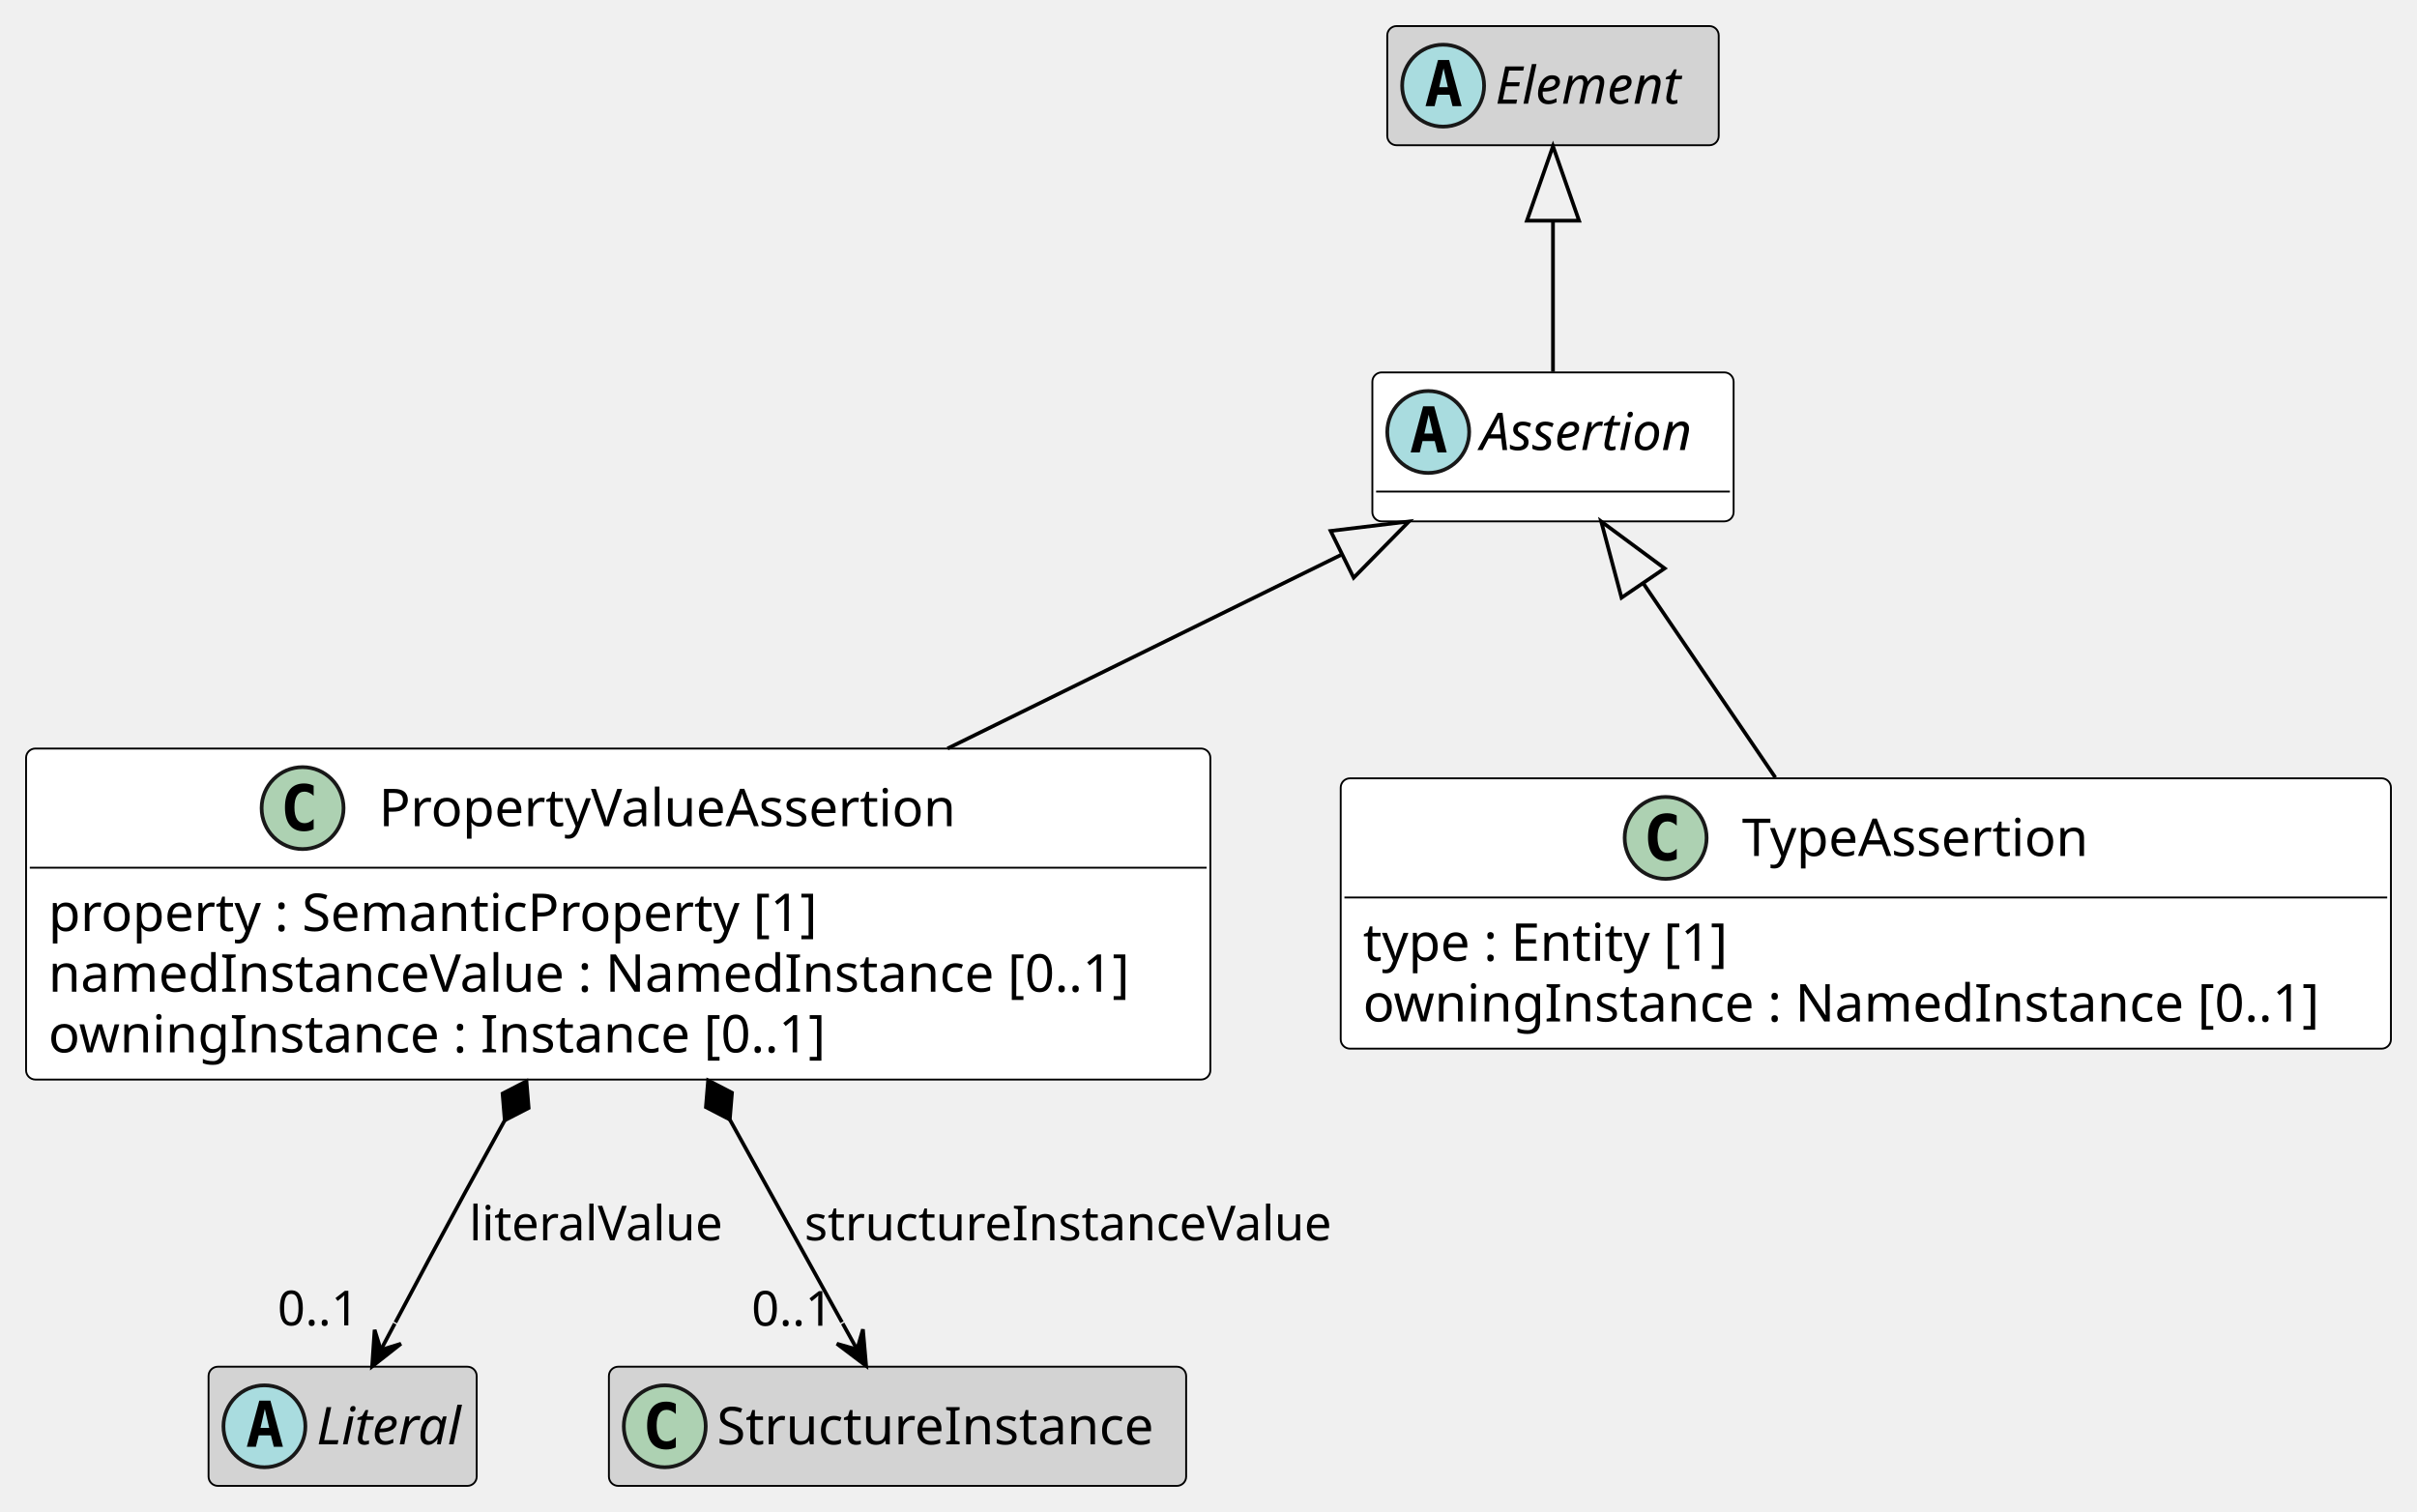
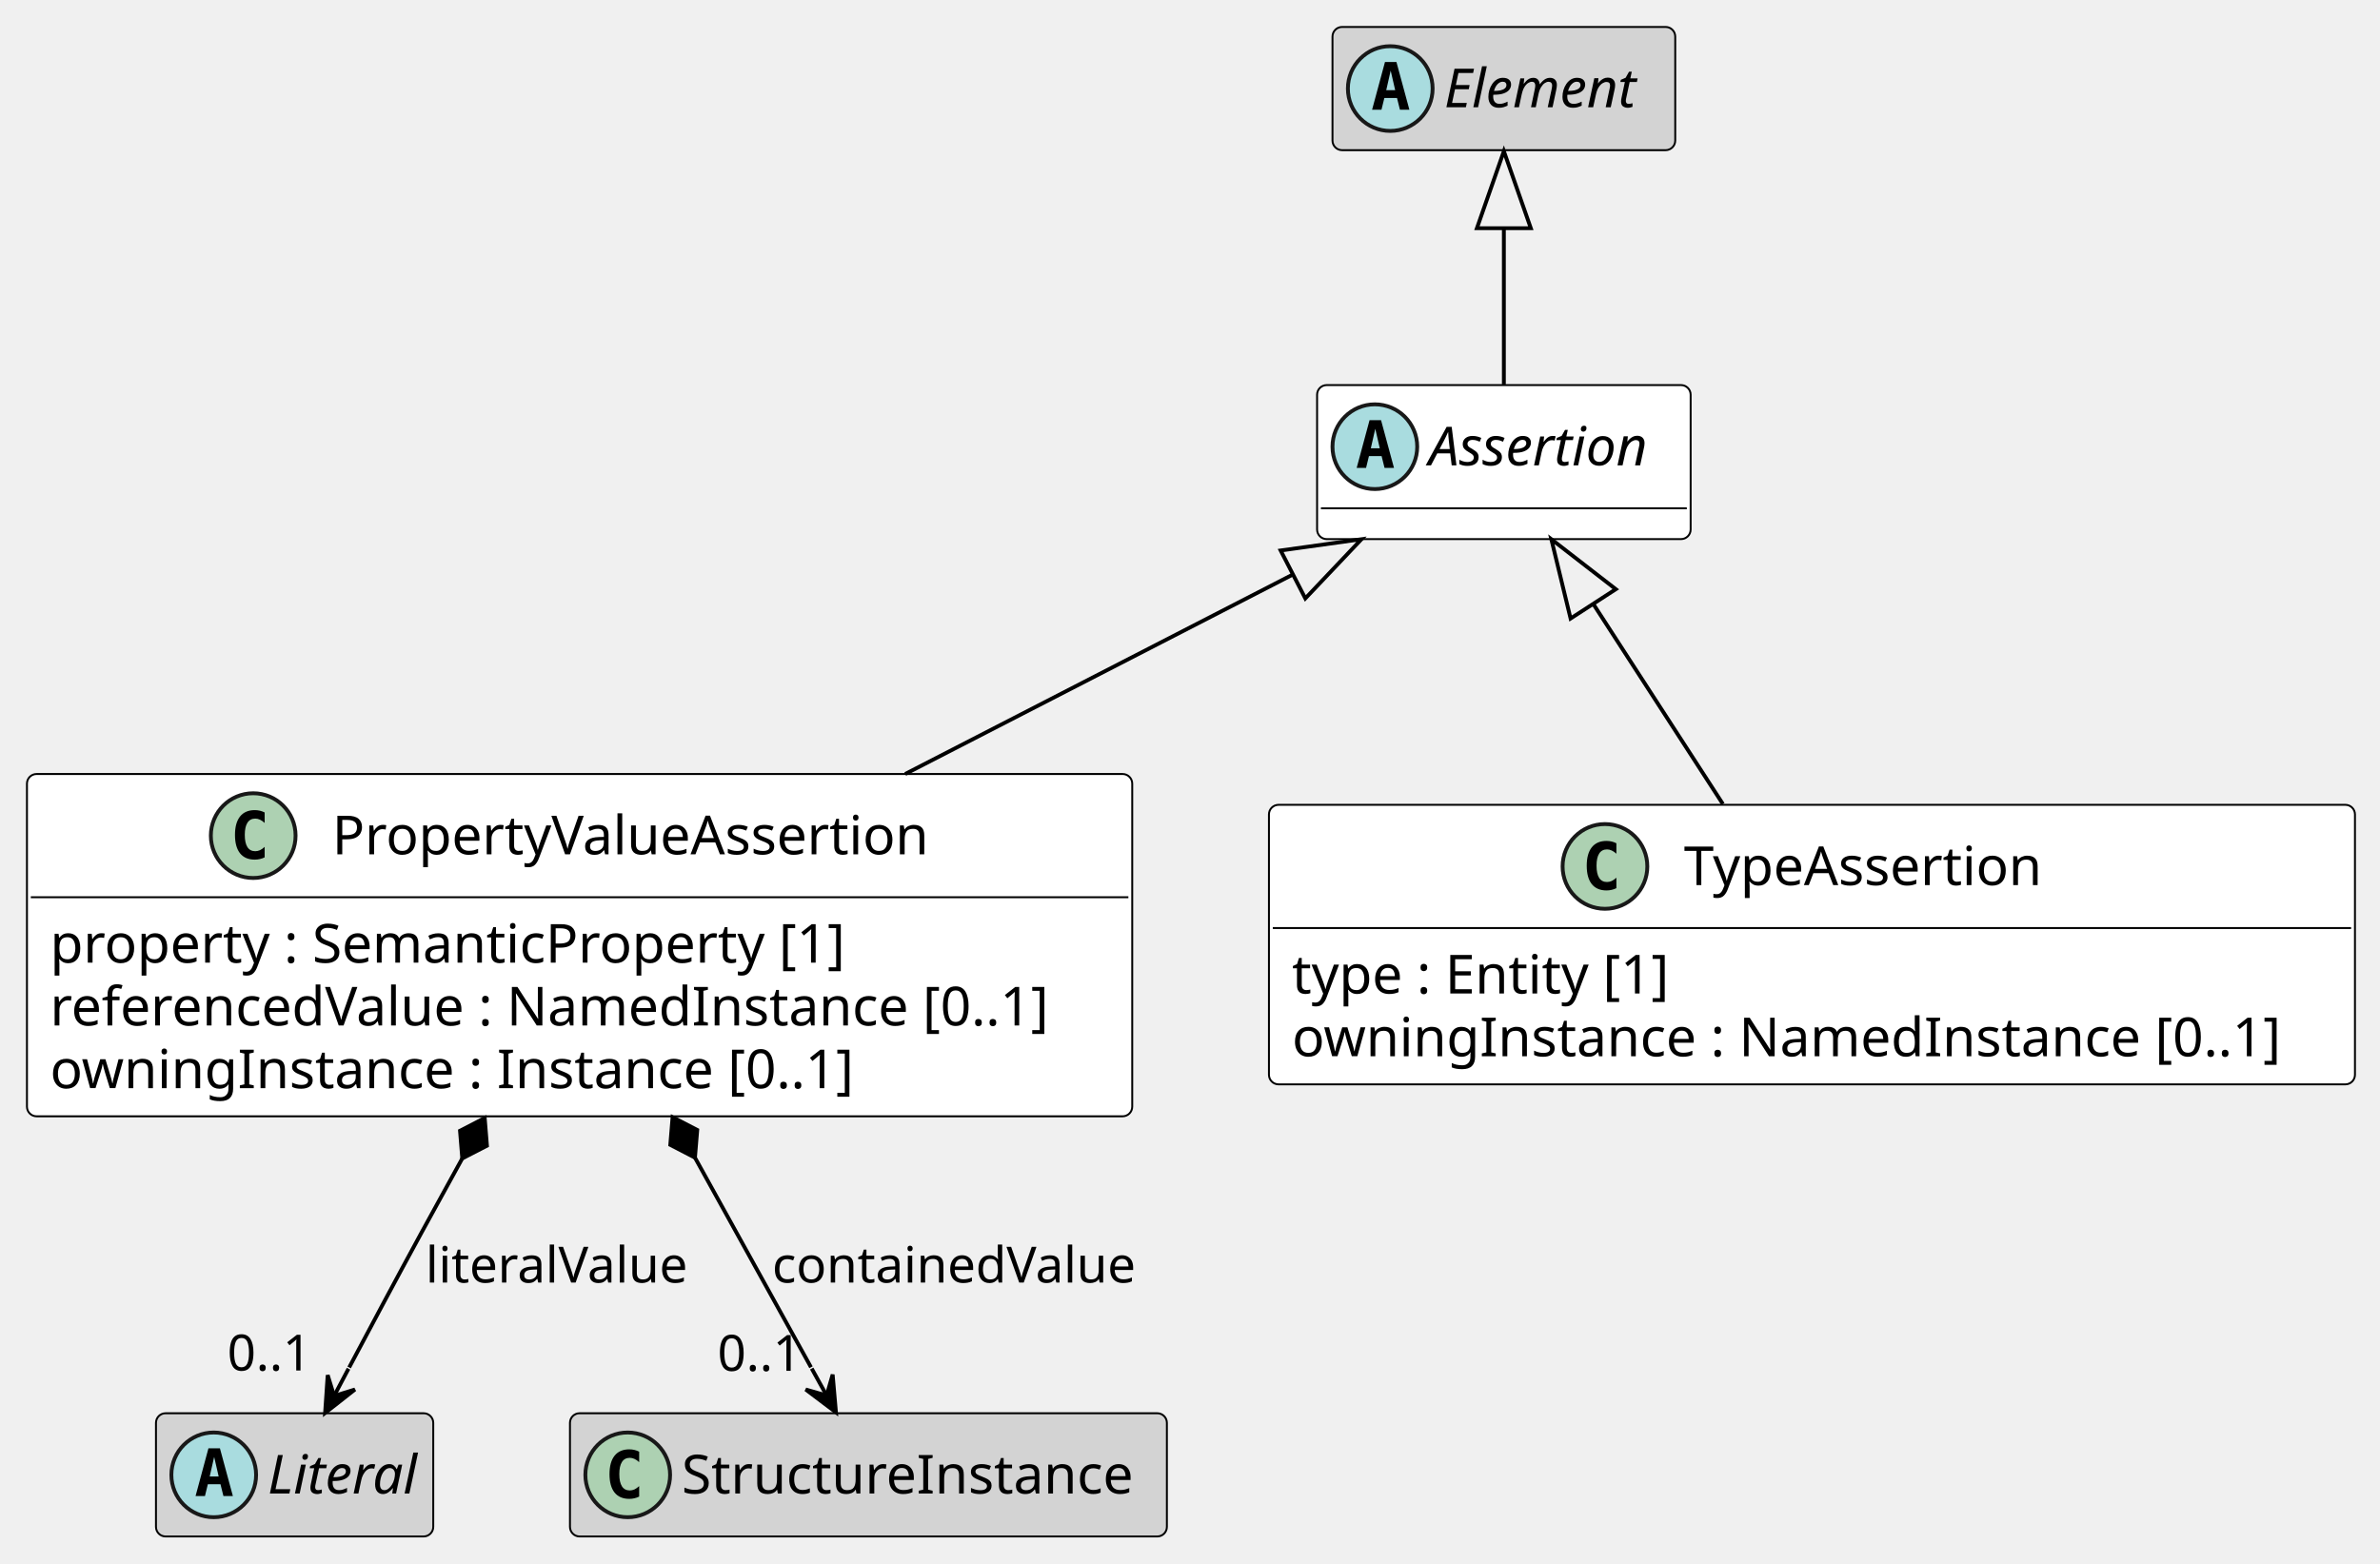
- <svg xmlns="http://www.w3.org/2000/svg" xmlns:xlink="http://www.w3.org/1999/xlink" contentStyleType="text/css" height="406px" preserveAspectRatio="none" style="width:649px;height:406px;background:#FFFFFF;" version="1.1" viewBox="0 0 649 406" width="649px" zoomAndPan="magnify">
+ <svg xmlns="http://www.w3.org/2000/svg" xmlns:xlink="http://www.w3.org/1999/xlink" contentStyleType="text/css" height="406px" preserveAspectRatio="none" style="width:618px;height:406px;background:#FFFFFF;" version="1.1" viewBox="0 0 618 406" width="618px" zoomAndPan="magnify">
  <defs />
  <g>
    <a href="#Assertion" target="_top" title="#Assertion" xlink:actuate="onRequest" xlink:href="#Assertion" xlink:show="new" xlink:title="#Assertion" xlink:type="simple">
      <g>
-         <rect codeLine="6" fill="#FFFFFF" height="40" rx="2.5" ry="2.5" style="stroke:#000000;stroke-width:0.5;" width="97" x="368.5" y="100" />
-         <ellipse cx="383.5" cy="116" fill="#A9DCDF" rx="11" ry="11" style="stroke:#181818;stroke-width:1.0;" />
-         <path d="M383.609,111.344 L382.453,116.422 L384.781,116.422 L383.609,111.344 Z M382.125,109.109 L385.109,109.109 L388.469,121.5 L386.016,121.5 L385.25,118.438 L381.969,118.438 L381.219,121.5 L378.781,121.5 L382.125,109.109 Z " fill="#000000" />
-         <text fill="#000000" font-family="sans-serif" font-size="14" font-style="italic" lengthAdjust="spacing" textLength="65" x="397.5" y="120.847">Assertion</text>
-         <line style="stroke:#000000;stroke-width:0.5;" x1="369.5" x2="464.5" y1="132" y2="132" />
+         <rect codeLine="6" fill="#FFFFFF" height="40" rx="2.5" ry="2.5" style="stroke:#000000;stroke-width:0.5;" width="97" x="342" y="100" />
+         <ellipse cx="357" cy="116" fill="#A9DCDF" rx="11" ry="11" style="stroke:#181818;stroke-width:1.0;" />
+         <path d="M357.109,111.344 L355.953,116.422 L358.281,116.422 L357.109,111.344 Z M355.625,109.109 L358.609,109.109 L361.969,121.5 L359.516,121.5 L358.75,118.438 L355.469,118.438 L354.719,121.5 L352.281,121.5 L355.625,109.109 Z " fill="#000000" />
+         <text fill="#000000" font-family="sans-serif" font-size="14" font-style="italic" lengthAdjust="spacing" textLength="65" x="371" y="120.847">Assertion</text>
+         <line style="stroke:#000000;stroke-width:0.5;" x1="343" x2="438" y1="132" y2="132" />
      </g>
    </a>
    <a href="#Element" target="_top" title="#Element" xlink:actuate="onRequest" xlink:href="#Element" xlink:show="new" xlink:title="#Element" xlink:type="simple">
      <g>
-         <rect codeLine="8" fill="#D3D3D3" height="32" rx="2.5" ry="2.5" style="stroke:#000000;stroke-width:0.5;" width="89" x="372.5" y="7" />
-         <ellipse cx="387.5" cy="23" fill="#A9DCDF" rx="11" ry="11" style="stroke:#181818;stroke-width:1.0;" />
-         <path d="M387.609,18.344 L386.453,23.422 L388.781,23.422 L387.609,18.344 Z M386.125,16.109 L389.109,16.109 L392.469,28.5 L390.016,28.5 L389.25,25.438 L385.969,25.438 L385.219,28.5 L382.781,28.5 L386.125,16.109 Z " fill="#000000" />
-         <text fill="#000000" font-family="sans-serif" font-size="14" font-style="italic" lengthAdjust="spacing" textLength="57" x="401.5" y="27.847">Element</text>
+         <rect codeLine="8" fill="#D3D3D3" height="32" rx="2.5" ry="2.5" style="stroke:#000000;stroke-width:0.5;" width="89" x="346" y="7" />
+         <ellipse cx="361" cy="23" fill="#A9DCDF" rx="11" ry="11" style="stroke:#181818;stroke-width:1.0;" />
+         <path d="M361.109,18.344 L359.953,23.422 L362.281,23.422 L361.109,18.344 Z M359.625,16.109 L362.609,16.109 L365.969,28.5 L363.516,28.5 L362.75,25.438 L359.469,25.438 L358.719,28.5 L356.281,28.5 L359.625,16.109 Z " fill="#000000" />
+         <text fill="#000000" font-family="sans-serif" font-size="14" font-style="italic" lengthAdjust="spacing" textLength="57" x="375" y="27.847">Element</text>
      </g>
    </a>
    <a href="#PropertyValueAssertion" target="_top" title="#PropertyValueAssertion" xlink:actuate="onRequest" xlink:href="#PropertyValueAssertion" xlink:show="new" xlink:title="#PropertyValueAssertion" xlink:type="simple">
      <g>
-         <rect codeLine="11" fill="#FFFFFF" height="88.891" rx="2.5" ry="2.5" style="stroke:#000000;stroke-width:0.5;" width="318" x="7" y="201" />
-         <ellipse cx="81.25" cy="217" fill="#ADD1B2" rx="11" ry="11" style="stroke:#181818;stroke-width:1.0;" />
-         <path d="M84.219,222.641 Q83.641,222.938 83,223.078 Q82.359,223.234 81.656,223.234 Q79.156,223.234 77.828,221.594 Q76.516,219.938 76.516,216.812 Q76.516,213.688 77.828,212.031 Q79.156,210.375 81.656,210.375 Q82.359,210.375 83,210.531 Q83.656,210.688 84.219,210.984 L84.219,213.703 Q83.594,213.125 83,212.859 Q82.406,212.578 81.781,212.578 Q80.438,212.578 79.75,213.656 Q79.062,214.719 79.062,216.812 Q79.062,218.906 79.75,219.984 Q80.438,221.047 81.781,221.047 Q82.406,221.047 83,220.781 Q83.594,220.5 84.219,219.922 L84.219,222.641 Z " fill="#000000" />
-         <text fill="#000000" font-family="sans-serif" font-size="14" lengthAdjust="spacing" textLength="161" x="101.75" y="221.847">PropertyValueAssertion</text>
-         <line style="stroke:#000000;stroke-width:0.5;" x1="8" x2="324" y1="233" y2="233" />
+         <rect codeLine="11" fill="#FFFFFF" height="88.891" rx="2.5" ry="2.5" style="stroke:#000000;stroke-width:0.5;" width="287" x="7" y="201" />
+         <ellipse cx="65.75" cy="217" fill="#ADD1B2" rx="11" ry="11" style="stroke:#181818;stroke-width:1.0;" />
+         <path d="M68.719,222.641 Q68.141,222.938 67.5,223.078 Q66.859,223.234 66.156,223.234 Q63.656,223.234 62.328,221.594 Q61.016,219.938 61.016,216.812 Q61.016,213.688 62.328,212.031 Q63.656,210.375 66.156,210.375 Q66.859,210.375 67.5,210.531 Q68.156,210.688 68.719,210.984 L68.719,213.703 Q68.094,213.125 67.5,212.859 Q66.906,212.578 66.281,212.578 Q64.938,212.578 64.25,213.656 Q63.562,214.719 63.562,216.812 Q63.562,218.906 64.25,219.984 Q64.938,221.047 66.281,221.047 Q66.906,221.047 67.5,220.781 Q68.094,220.5 68.719,219.922 L68.719,222.641 Z " fill="#000000" />
+         <text fill="#000000" font-family="sans-serif" font-size="14" lengthAdjust="spacing" textLength="161" x="86.25" y="221.847">PropertyValueAssertion</text>
+         <line style="stroke:#000000;stroke-width:0.5;" x1="8" x2="293" y1="233" y2="233" />
        <text fill="#000000" font-family="sans-serif" font-size="14" lengthAdjust="spacing" textLength="216" x="13" y="249.995">property : SemanticProperty [1]</text>
-         <text fill="#000000" font-family="sans-serif" font-size="14" lengthAdjust="spacing" textLength="306" x="13" y="266.292">namedInstanceValue : NamedInstance [0..1]</text>
+         <text fill="#000000" font-family="sans-serif" font-size="14" lengthAdjust="spacing" textLength="275" x="13" y="266.292">referencedValue : NamedInstance [0..1]</text>
        <text fill="#000000" font-family="sans-serif" font-size="14" lengthAdjust="spacing" textLength="221" x="13" y="282.589">owningInstance : Instance [0..1]</text>
      </g>
    </a>
    <a href="#Literal" target="_top" title="#Literal" xlink:actuate="onRequest" xlink:href="#Literal" xlink:show="new" xlink:title="#Literal" xlink:type="simple">
      <g>
-         <rect codeLine="16" fill="#D3D3D3" height="32" rx="2.5" ry="2.5" style="stroke:#000000;stroke-width:0.5;" width="72" x="56" y="367" />
-         <ellipse cx="71" cy="383" fill="#A9DCDF" rx="11" ry="11" style="stroke:#181818;stroke-width:1.0;" />
-         <path d="M71.109,378.344 L69.953,383.422 L72.281,383.422 L71.109,378.344 Z M69.625,376.109 L72.609,376.109 L75.969,388.5 L73.516,388.5 L72.75,385.438 L69.469,385.438 L68.719,388.5 L66.281,388.5 L69.625,376.109 Z " fill="#000000" />
-         <text fill="#000000" font-family="sans-serif" font-size="14" font-style="italic" lengthAdjust="spacing" textLength="40" x="85" y="387.847">Literal</text>
+         <rect codeLine="16" fill="#D3D3D3" height="32" rx="2.5" ry="2.5" style="stroke:#000000;stroke-width:0.5;" width="72" x="40.5" y="367" />
+         <ellipse cx="55.5" cy="383" fill="#A9DCDF" rx="11" ry="11" style="stroke:#181818;stroke-width:1.0;" />
+         <path d="M55.609,378.344 L54.453,383.422 L56.781,383.422 L55.609,378.344 Z M54.125,376.109 L57.109,376.109 L60.469,388.5 L58.016,388.5 L57.25,385.438 L53.969,385.438 L53.219,388.5 L50.781,388.5 L54.125,376.109 Z " fill="#000000" />
+         <text fill="#000000" font-family="sans-serif" font-size="14" font-style="italic" lengthAdjust="spacing" textLength="40" x="69.5" y="387.847">Literal</text>
      </g>
    </a>
    <a href="#StructureInstance" target="_top" title="#StructureInstance" xlink:actuate="onRequest" xlink:href="#StructureInstance" xlink:show="new" xlink:title="#StructureInstance" xlink:type="simple">
      <g>
-         <rect codeLine="18" fill="#D3D3D3" height="32" rx="2.5" ry="2.5" style="stroke:#000000;stroke-width:0.5;" width="155" x="163.5" y="367" />
-         <ellipse cx="178.5" cy="383" fill="#ADD1B2" rx="11" ry="11" style="stroke:#181818;stroke-width:1.0;" />
-         <path d="M181.469,388.641 Q180.891,388.938 180.25,389.078 Q179.609,389.234 178.906,389.234 Q176.406,389.234 175.078,387.594 Q173.766,385.938 173.766,382.812 Q173.766,379.688 175.078,378.031 Q176.406,376.375 178.906,376.375 Q179.609,376.375 180.25,376.531 Q180.906,376.688 181.469,376.984 L181.469,379.703 Q180.844,379.125 180.25,378.859 Q179.656,378.578 179.031,378.578 Q177.688,378.578 177,379.656 Q176.312,380.719 176.312,382.812 Q176.312,384.906 177,385.984 Q177.688,387.047 179.031,387.047 Q179.656,387.047 180.25,386.781 Q180.844,386.5 181.469,385.922 L181.469,388.641 Z " fill="#000000" />
-         <text fill="#000000" font-family="sans-serif" font-size="14" lengthAdjust="spacing" textLength="123" x="192.5" y="387.847">StructureInstance</text>
+         <rect codeLine="18" fill="#D3D3D3" height="32" rx="2.5" ry="2.5" style="stroke:#000000;stroke-width:0.5;" width="155" x="148" y="367" />
+         <ellipse cx="163" cy="383" fill="#ADD1B2" rx="11" ry="11" style="stroke:#181818;stroke-width:1.0;" />
+         <path d="M165.969,388.641 Q165.391,388.938 164.75,389.078 Q164.109,389.234 163.406,389.234 Q160.906,389.234 159.578,387.594 Q158.266,385.938 158.266,382.812 Q158.266,379.688 159.578,378.031 Q160.906,376.375 163.406,376.375 Q164.109,376.375 164.75,376.531 Q165.406,376.688 165.969,376.984 L165.969,379.703 Q165.344,379.125 164.75,378.859 Q164.156,378.578 163.531,378.578 Q162.188,378.578 161.5,379.656 Q160.812,380.719 160.812,382.812 Q160.812,384.906 161.5,385.984 Q162.188,387.047 163.531,387.047 Q164.156,387.047 164.75,386.781 Q165.344,386.5 165.969,385.922 L165.969,388.641 Z " fill="#000000" />
+         <text fill="#000000" font-family="sans-serif" font-size="14" lengthAdjust="spacing" textLength="123" x="177" y="387.847">StructureInstance</text>
      </g>
    </a>
    <a href="#TypeAssertion" target="_top" title="#TypeAssertion" xlink:actuate="onRequest" xlink:href="#TypeAssertion" xlink:show="new" xlink:title="#TypeAssertion" xlink:type="simple">
      <g>
-         <rect codeLine="23" fill="#FFFFFF" height="72.594" rx="2.5" ry="2.5" style="stroke:#000000;stroke-width:0.5;" width="282" x="360" y="209" />
-         <ellipse cx="447.25" cy="225" fill="#ADD1B2" rx="11" ry="11" style="stroke:#181818;stroke-width:1.0;" />
-         <path d="M450.219,230.641 Q449.641,230.938 449,231.078 Q448.359,231.234 447.656,231.234 Q445.156,231.234 443.828,229.594 Q442.516,227.938 442.516,224.812 Q442.516,221.688 443.828,220.031 Q445.156,218.375 447.656,218.375 Q448.359,218.375 449,218.531 Q449.656,218.688 450.219,218.984 L450.219,221.703 Q449.594,221.125 449,220.859 Q448.406,220.578 447.781,220.578 Q446.438,220.578 445.75,221.656 Q445.062,222.719 445.062,224.812 Q445.062,226.906 445.75,227.984 Q446.438,229.047 447.781,229.047 Q448.406,229.047 449,228.781 Q449.594,228.5 450.219,227.922 L450.219,230.641 Z " fill="#000000" />
-         <text fill="#000000" font-family="sans-serif" font-size="14" lengthAdjust="spacing" textLength="99" x="467.75" y="229.847">TypeAssertion</text>
-         <line style="stroke:#000000;stroke-width:0.5;" x1="361" x2="641" y1="241" y2="241" />
-         <text fill="#000000" font-family="sans-serif" font-size="14" lengthAdjust="spacing" textLength="104" x="366" y="257.995">type : Entity [1]</text>
-         <text fill="#000000" font-family="sans-serif" font-size="14" lengthAdjust="spacing" textLength="270" x="366" y="274.292">owningInstance : NamedInstance [0..1]</text>
+         <rect codeLine="23" fill="#FFFFFF" height="72.594" rx="2.5" ry="2.5" style="stroke:#000000;stroke-width:0.5;" width="282" x="329.5" y="209" />
+         <ellipse cx="416.75" cy="225" fill="#ADD1B2" rx="11" ry="11" style="stroke:#181818;stroke-width:1.0;" />
+         <path d="M419.719,230.641 Q419.141,230.938 418.5,231.078 Q417.859,231.234 417.156,231.234 Q414.656,231.234 413.328,229.594 Q412.016,227.938 412.016,224.812 Q412.016,221.688 413.328,220.031 Q414.656,218.375 417.156,218.375 Q417.859,218.375 418.5,218.531 Q419.156,218.688 419.719,218.984 L419.719,221.703 Q419.094,221.125 418.5,220.859 Q417.906,220.578 417.281,220.578 Q415.938,220.578 415.25,221.656 Q414.562,222.719 414.562,224.812 Q414.562,226.906 415.25,227.984 Q415.938,229.047 417.281,229.047 Q417.906,229.047 418.5,228.781 Q419.094,228.5 419.719,227.922 L419.719,230.641 Z " fill="#000000" />
+         <text fill="#000000" font-family="sans-serif" font-size="14" lengthAdjust="spacing" textLength="99" x="437.25" y="229.847">TypeAssertion</text>
+         <line style="stroke:#000000;stroke-width:0.5;" x1="330.5" x2="610.5" y1="241" y2="241" />
+         <text fill="#000000" font-family="sans-serif" font-size="14" lengthAdjust="spacing" textLength="104" x="335.5" y="257.995">type : Entity [1]</text>
+         <text fill="#000000" font-family="sans-serif" font-size="14" lengthAdjust="spacing" textLength="270" x="335.5" y="274.292">owningInstance : NamedInstance [0..1]</text>
      </g>
    </a>
    <g>
      <a href="#Element" target="_top" title="#Element" xlink:actuate="onRequest" xlink:href="#Element" xlink:show="new" xlink:title="#Element" xlink:type="simple">
-         <path codeLine="10" d="M417,59.472 C417,73.156 417,88.266 417,99.838 " fill="none" style="stroke:#000000;stroke-width:1.0;" />
-         <polygon fill="none" points="410,59.263,417,39.263,424,59.263,410,59.263" style="stroke:#000000;stroke-width:1.0;" />
+         <path codeLine="10" d="M390.5,59.472 C390.5,73.156 390.5,88.266 390.5,99.838 " fill="none" style="stroke:#000000;stroke-width:1.0;" />
+         <polygon fill="none" points="383.5,59.263,390.5,39.263,397.5,59.263,383.5,59.263" style="stroke:#000000;stroke-width:1.0;" />
      </a>
    </g>
    <g>
      <a href="#Assertion" target="_top" title="#Assertion" xlink:actuate="onRequest" xlink:href="#Assertion" xlink:show="new" xlink:title="#Assertion" xlink:type="simple">
-         <path codeLine="20" d="M360.073,149.01 C328.879,164.358 289.528,183.72 254.428,200.991 " fill="none" style="stroke:#000000;stroke-width:1.0;" />
-         <polygon fill="none" points="357.296,142.575,378.331,140.026,363.476,155.137,357.296,142.575" style="stroke:#000000;stroke-width:1.0;" />
+         <path codeLine="20" d="M335.646,149.227 C305.886,164.541 268.456,183.802 235.052,200.991 " fill="none" style="stroke:#000000;stroke-width:1.0;" />
+         <polygon fill="none" points="332.539,142.953,353.526,140.026,338.945,155.402,332.539,142.953" style="stroke:#000000;stroke-width:1.0;" />
      </a>
    </g>
    <g>
-       <path codeLine="21" d="M135.536,300.832 C135.536,300.832 128.196,314.136 125,320 C118.751,331.466 111.955,344.19 106.164,355.111 " fill="none" style="stroke:#000000;stroke-width:1.0;" />
-       <polygon fill="#000000" points="99.919,366.921,107.662,360.835,102.257,362.501,100.59,357.096,99.919,366.921" style="stroke:#000000;stroke-width:1.0;" />
-       <line style="stroke:#000000;stroke-width:1.0;" x1="102.257" x2="105.996" y1="362.501" y2="355.429" />
-       <polygon fill="#000000" points="141.36,290.34,134.951,293.645,135.536,300.832,141.946,297.527,141.36,290.34" style="stroke:#000000;stroke-width:1.0;" />
-       <text fill="#000000" font-family="sans-serif" font-size="13" lengthAdjust="spacing" textLength="71" x="126" y="333.067">literalValue</text>
-       <text fill="#000000" font-family="sans-serif" font-size="13" lengthAdjust="spacing" textLength="24" x="74.517" y="355.906">0..1</text>
+       <path codeLine="21" d="M120.036,300.832 C120.036,300.832 112.696,314.136 109.5,320 C103.251,331.466 96.455,344.19 90.664,355.111 " fill="none" style="stroke:#000000;stroke-width:1.0;" />
+       <polygon fill="#000000" points="84.419,366.921,92.162,360.835,86.757,362.501,85.09,357.096,84.419,366.921" style="stroke:#000000;stroke-width:1.0;" />
+       <line style="stroke:#000000;stroke-width:1.0;" x1="86.757" x2="90.496" y1="362.501" y2="355.429" />
+       <polygon fill="#000000" points="125.86,290.34,119.451,293.645,120.036,300.832,126.446,297.527,125.86,290.34" style="stroke:#000000;stroke-width:1.0;" />
+       <text fill="#000000" font-family="sans-serif" font-size="13" lengthAdjust="spacing" textLength="71" x="110.5" y="333.067">literalValue</text>
+       <text fill="#000000" font-family="sans-serif" font-size="13" lengthAdjust="spacing" textLength="24" x="59.017" y="355.906">0..1</text>
    </g>
    <g>
-       <path codeLine="22" d="M195.954,300.618 C195.954,300.618 217.603,339.729 226.088,355.059 " fill="none" style="stroke:#000000;stroke-width:1.0;" />
-       <polygon fill="#000000" points="232.567,366.765,231.708,356.954,230.146,362.39,224.709,360.828,232.567,366.765" style="stroke:#000000;stroke-width:1.0;" />
-       <line style="stroke:#000000;stroke-width:1.0;" x1="230.146" x2="226.272" y1="362.39" y2="355.391" />
-       <polygon fill="#000000" points="190.143,290.119,189.549,297.306,195.954,300.618,196.548,293.432,190.143,290.119" style="stroke:#000000;stroke-width:1.0;" />
-       <text fill="#000000" font-family="sans-serif" font-size="13" lengthAdjust="spacing" textLength="148" x="216" y="333.067">structureInstanceValue</text>
-       <text fill="#000000" font-family="sans-serif" font-size="13" lengthAdjust="spacing" textLength="24" x="201.799" y="355.991">0..1</text>
+       <path codeLine="22" d="M180.454,300.618 C180.454,300.618 202.103,339.729 210.588,355.059 " fill="none" style="stroke:#000000;stroke-width:1.0;" />
+       <polygon fill="#000000" points="217.067,366.765,216.208,356.954,214.646,362.39,209.209,360.828,217.067,366.765" style="stroke:#000000;stroke-width:1.0;" />
+       <line style="stroke:#000000;stroke-width:1.0;" x1="214.646" x2="210.772" y1="362.39" y2="355.391" />
+       <polygon fill="#000000" points="174.643,290.119,174.049,297.306,180.454,300.618,181.048,293.432,174.643,290.119" style="stroke:#000000;stroke-width:1.0;" />
+       <text fill="#000000" font-family="sans-serif" font-size="13" lengthAdjust="spacing" textLength="99" x="200.5" y="333.067">containedValue</text>
+       <text fill="#000000" font-family="sans-serif" font-size="13" lengthAdjust="spacing" textLength="24" x="186.299" y="355.991">0..1</text>
    </g>
    <g>
      <a href="#Assertion" target="_top" title="#Assertion" xlink:actuate="onRequest" xlink:href="#Assertion" xlink:show="new" xlink:title="#Assertion" xlink:type="simple">
-         <path codeLine="27" d="M441.234,156.629 C452.375,173.01 465.562,192.397 476.71,208.788 " fill="none" style="stroke:#000000;stroke-width:1.0;" />
-         <polygon fill="none" points="435.401,160.5,429.941,140.026,446.977,152.627,435.401,160.5" style="stroke:#000000;stroke-width:1.0;" />
+         <path codeLine="27" d="M413.75,156.892 C424.325,173.217 436.806,192.485 447.367,208.788 " fill="none" style="stroke:#000000;stroke-width:1.0;" />
+         <polygon fill="none" points="407.823,160.618,402.825,140.026,419.573,153.006,407.823,160.618" style="stroke:#000000;stroke-width:1.0;" />
      </a>
    </g>
  </g>
</svg>
